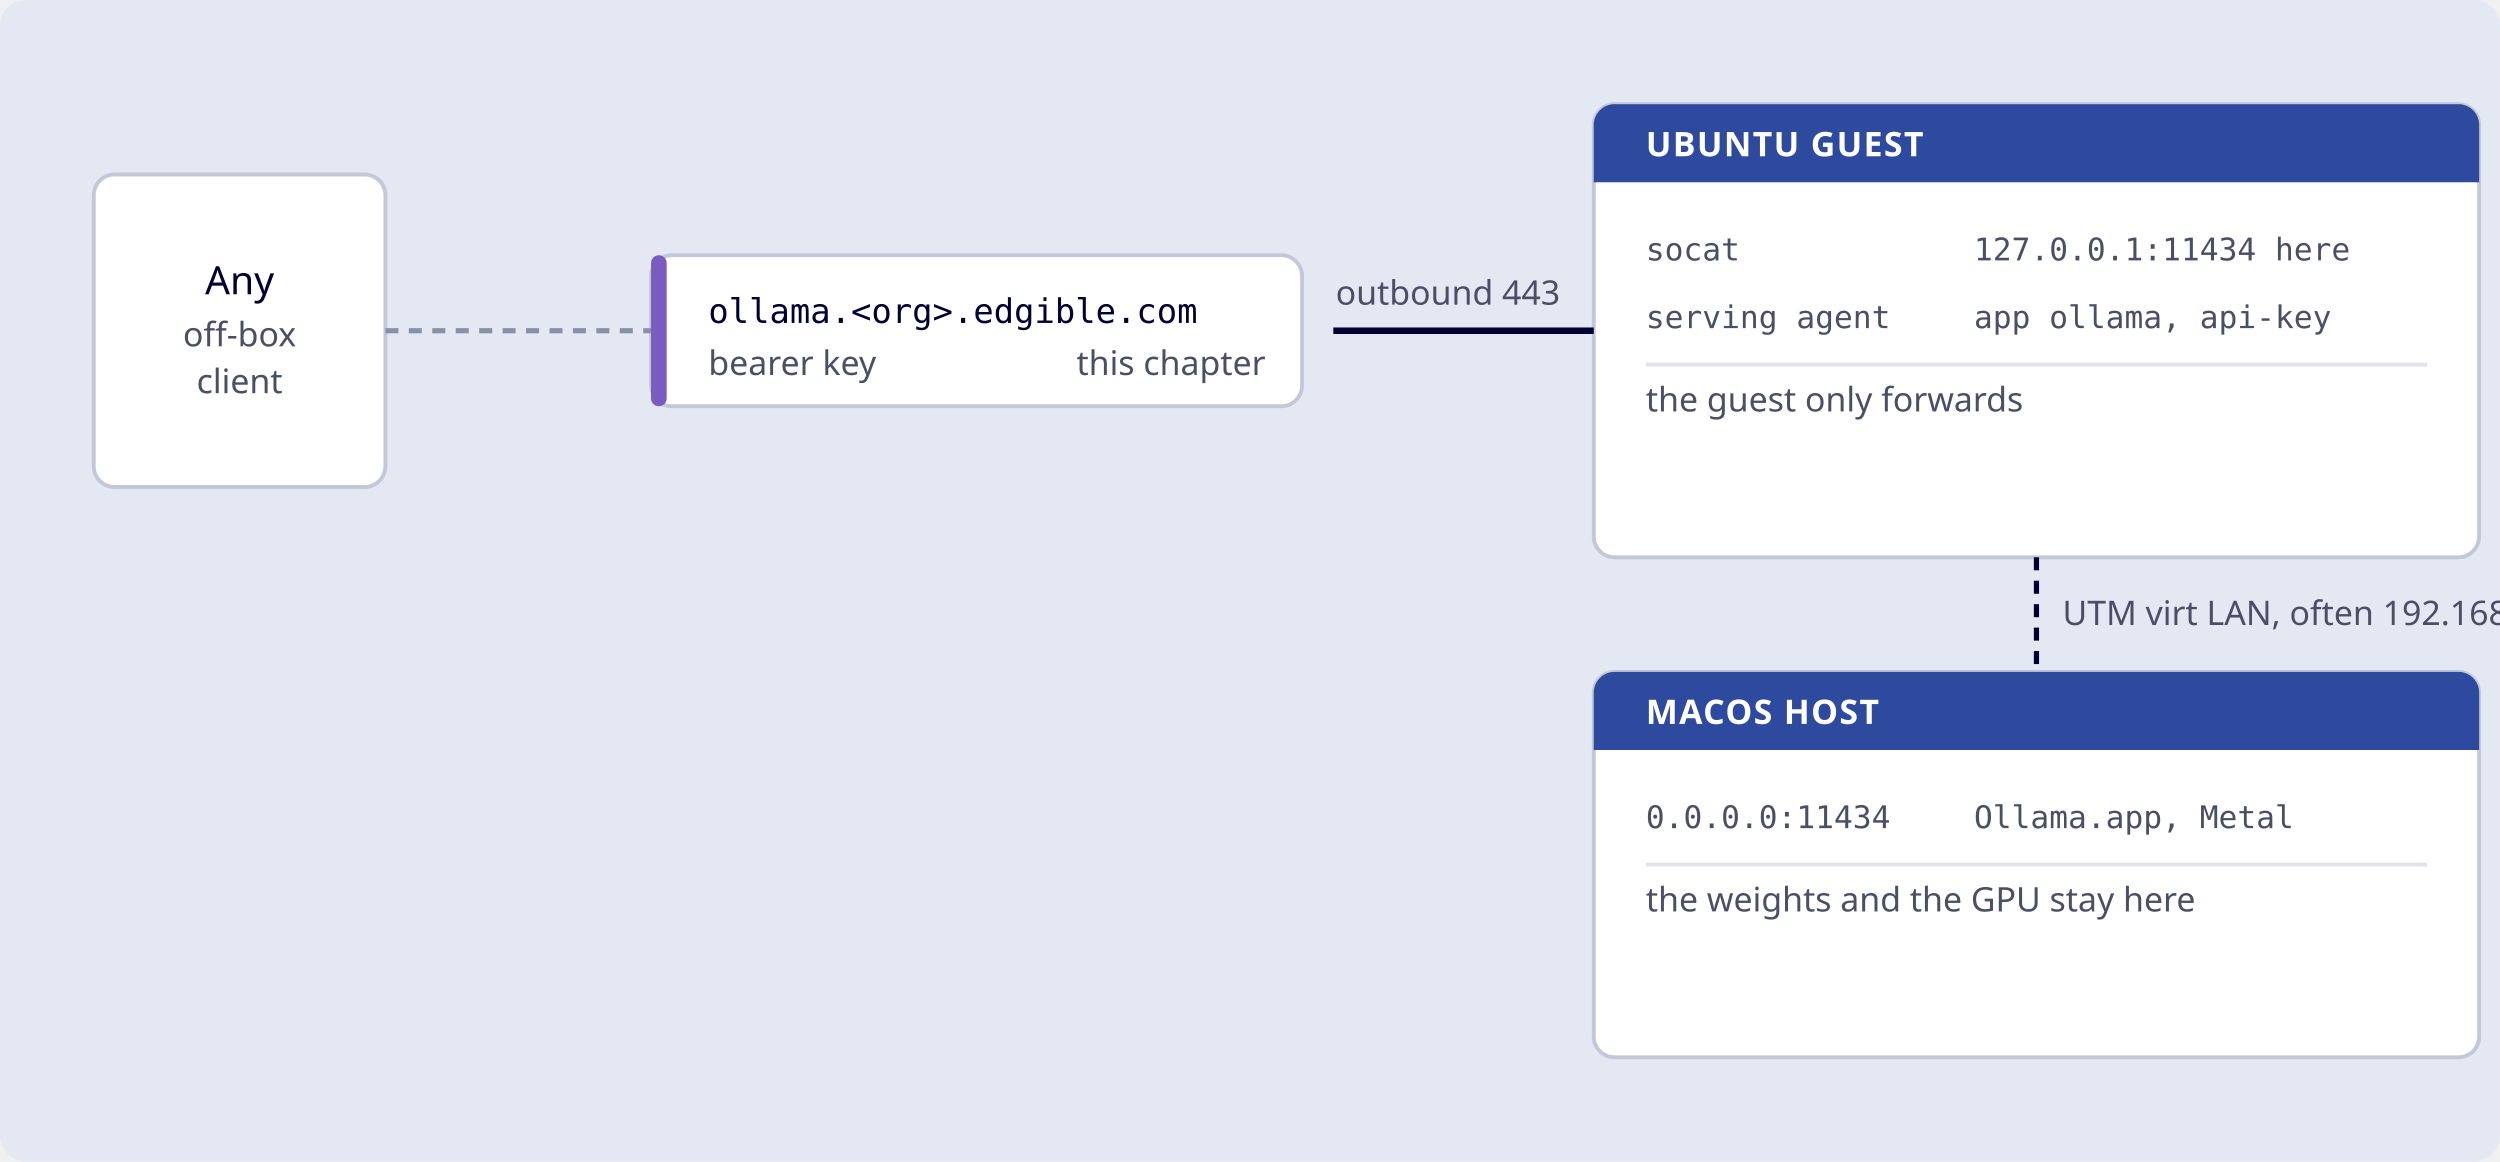
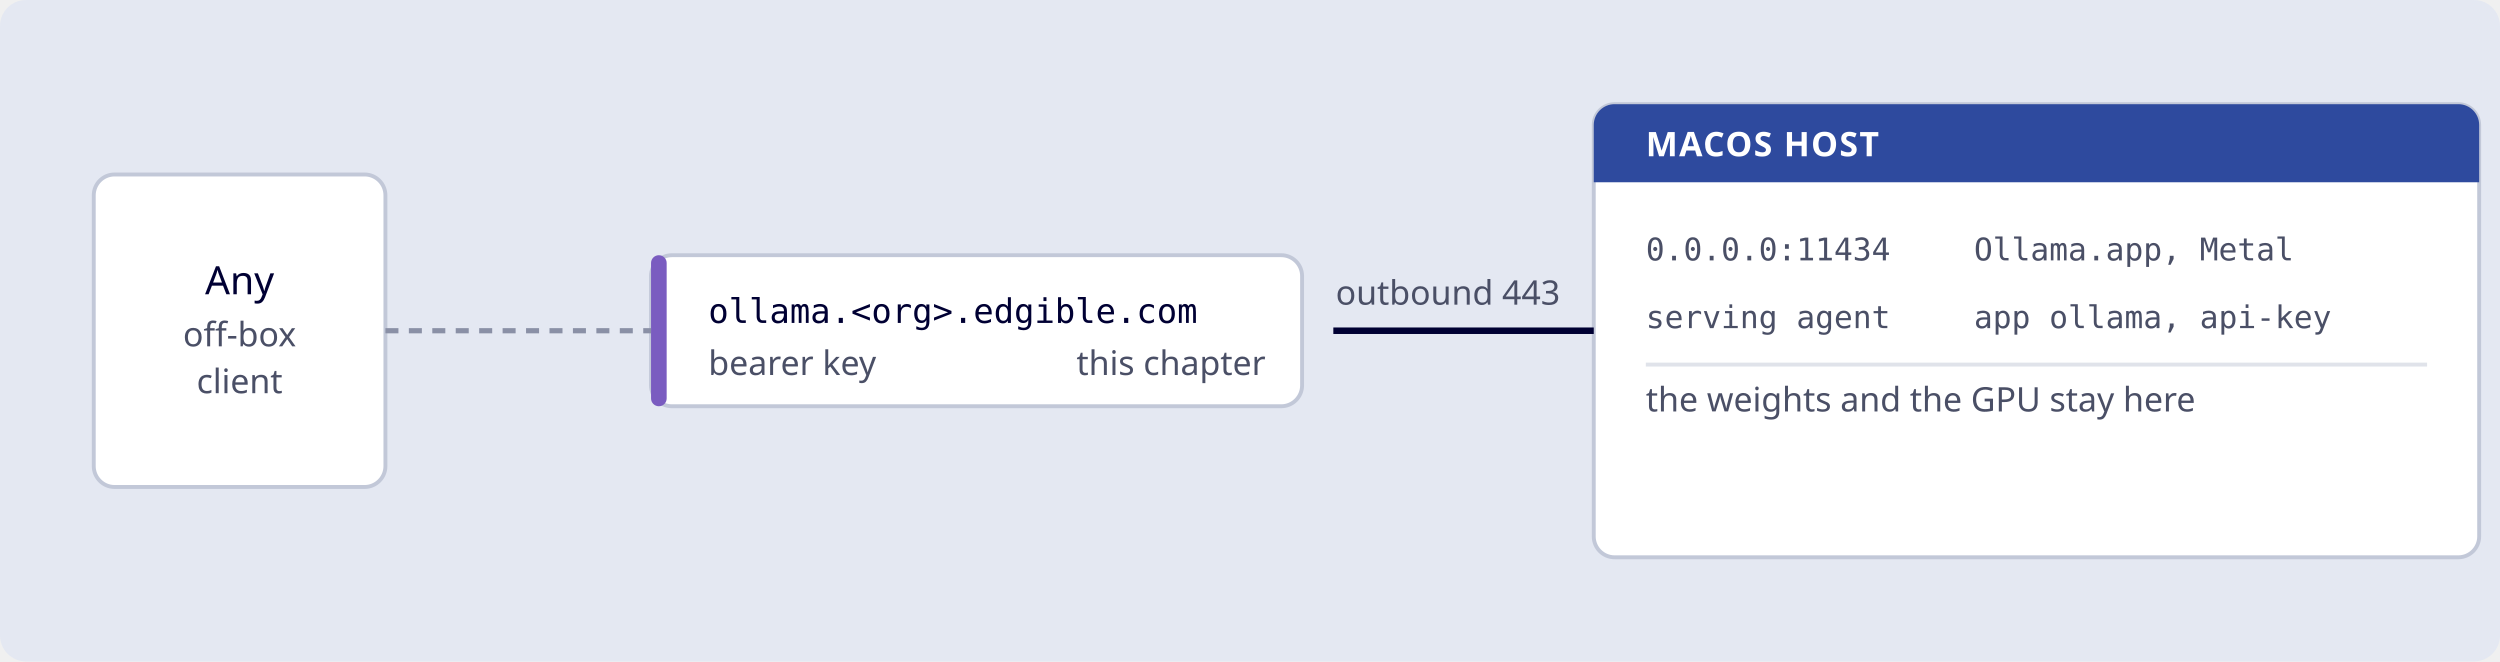
- <svg xmlns="http://www.w3.org/2000/svg" viewBox="0 0 960 446" width="960" height="446" role="img" aria-labelledby="t d">
+ <svg xmlns="http://www.w3.org/2000/svg" viewBox="0 0 960 254" width="960" height="254" role="img" aria-labelledby="t d">
  <style>.label{font-family:Jost,system-ui,sans-serif;font-size:15px;fill:#000033}.small{font-family:Jost,system-ui,sans-serif;font-size:13px;fill:#4a4f66}.mono{font-family:Iosevka,ui-monospace,monospace;font-size:13px;fill:#000033}.monoxs{font-family:Iosevka,ui-monospace,monospace;font-size:12px;fill:#4a4f66}.head{font-family:Jost,system-ui,sans-serif;font-size:13px;font-weight:600;fill:#ffffff;letter-spacing:.04em}.card{fill:#ffffff;stroke:#c2c8d8;stroke-width:1.5}</style>
-   <rect x="0" y="0" width="960" height="446" rx="10" fill="#e4e8f2" />
+   <rect x="0" y="0" width="960" height="254" rx="10" fill="#e4e8f2" />
  <rect class="card" x="36" y="67" width="112" height="120" rx="8" />
  <text class="label" x="92" y="113" text-anchor="middle">Any</text>
  <text class="small" x="92" y="133" text-anchor="middle">off-box</text>
  <text class="small" x="92" y="151" text-anchor="middle">client</text>
  <rect class="card" x="250" y="98" width="250" height="58" rx="8" />
  <rect x="250" y="98" width="6" height="58" rx="3" fill="#7a5cc0" />
  <text class="mono" x="272" y="124">ollama.&lt;org&gt;.edgible.com</text>
  <text class="small" x="272" y="144">bearer key</text>
  <text class="small" x="486" y="144" text-anchor="end">this chapter</text>
  <path d="M148 127 C 200 127, 200 127, 250 127" fill="none" stroke="#8a90a6" stroke-width="2" stroke-dasharray="5 4" />
  <rect class="card" x="612" y="40" width="340" height="174" rx="8" />
  <path d="M620 40 h324 a8 8 0 0 1 8 8 v22 h-340 v-22 a8 8 0 0 1 8 -8 z" fill="#2e4a9e" />
-   <text class="head" x="632" y="60">UBUNTU GUEST</text>
-   <text class="monoxs" x="632" y="100">socat</text>
-   <text class="monoxs" x="758" y="100">127.0.0.1:11434 here</text>
+   <text class="head" x="632" y="60">MACOS HOST</text>
+   <text class="monoxs" x="632" y="100">0.0.0.0:11434</text>
+   <text class="monoxs" x="758" y="100">Ollama.app, Metal</text>
  <text class="monoxs" x="632" y="126">serving agent</text>
  <text class="monoxs" x="758" y="126">app ollama, api-key</text>
  <line x1="632" y1="140" x2="932" y2="140" stroke="#e0e3ea" stroke-width="1.5" />
-   <text class="small" x="632" y="158">the guest only forwards</text>
-   <rect class="card" x="612" y="258" width="340" height="148" rx="8" />
-   <path d="M620 258 h324 a8 8 0 0 1 8 8 v22 h-340 v-22 a8 8 0 0 1 8 -8 z" fill="#2e4a9e" />
-   <text class="head" x="632" y="278">MACOS HOST</text>
-   <text class="monoxs" x="632" y="318">0.0.0.0:11434</text>
-   <text class="monoxs" x="758" y="318">Ollama.app, Metal</text>
-   <line x1="632" y1="332" x2="932" y2="332" stroke="#e0e3ea" stroke-width="1.5" />
-   <text class="small" x="632" y="350">the weights and the GPU stay here</text>
-   <path d="M782 214 V258" fill="none" stroke="#000033" stroke-width="2" stroke-dasharray="5 4" />
-   <text class="small" x="792" y="240">UTM virt LAN, often 192.168.64.1</text>
+   <text class="small" x="632" y="158">the weights and the GPU stay here</text>
  <path d="M612 127 H512" fill="none" stroke="#000033" stroke-width="2.5" />
  <text class="small" x="556" y="117" text-anchor="middle">outbound 443</text>
</svg>
